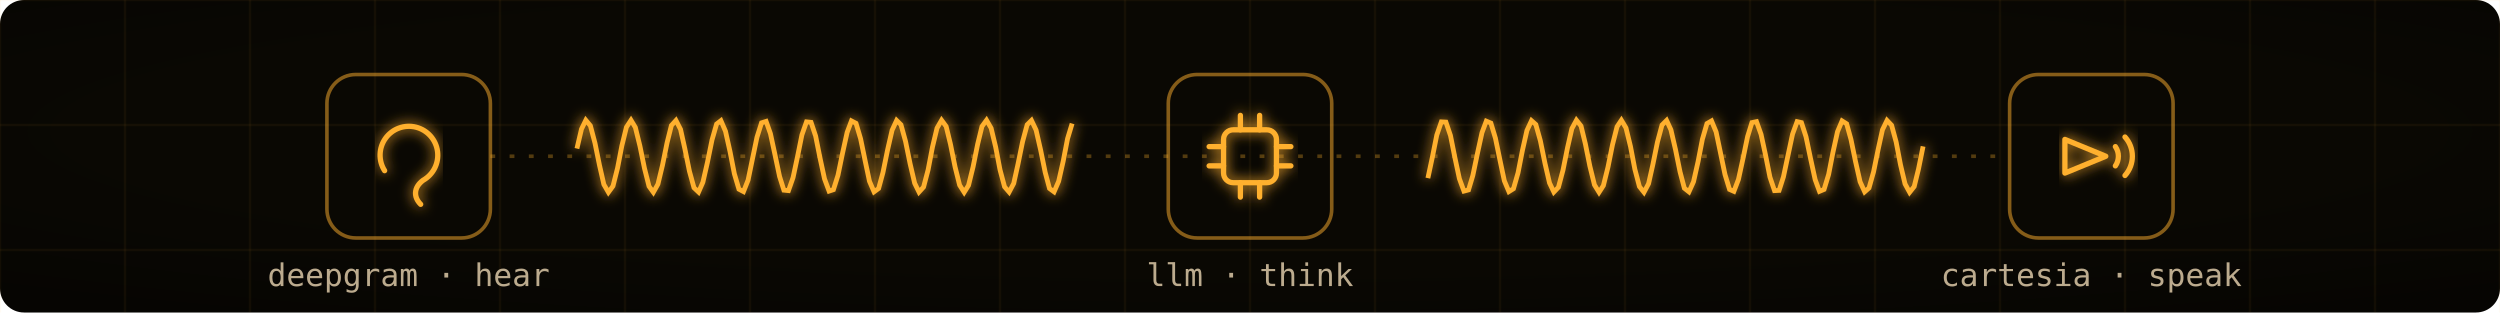
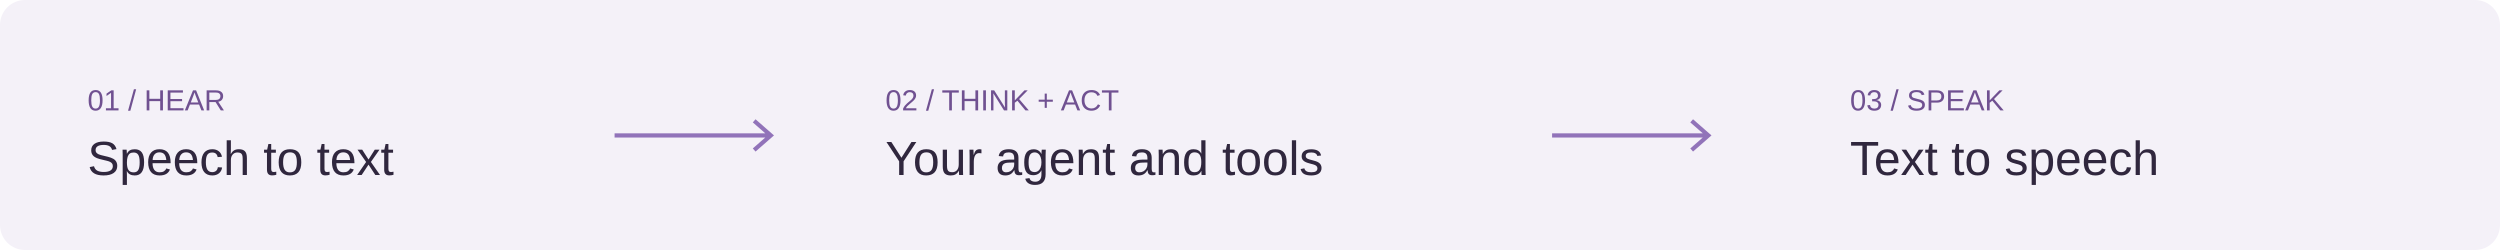
- <svg xmlns="http://www.w3.org/2000/svg" width="1040" height="130" viewBox="0 0 1040 130">
-   <defs>
-     <radialGradient id="vign" cx="50%" cy="42%" r="80%">
-       <stop offset="55%" stop-color="#0a0803" />
-       <stop offset="100%" stop-color="#050402" />
-     </radialGradient>
-     <filter id="glow" x="-8%" y="-60%" width="116%" height="220%">
-       <feGaussianBlur stdDeviation="2.6" result="b" />
-       <feMerge>
-         <feMergeNode in="b" />
-         <feMergeNode in="SourceGraphic" />
-       </feMerge>
-     </filter>
-   </defs>
-   <rect width="1040" height="130" rx="10" fill="url(#vign)" />
-   <g stroke="#ffb02e" stroke-opacity="0.05" stroke-width="1">
-     <line x1="0" y1="0" x2="0" y2="130" />
-     <line x1="52" y1="0" x2="52" y2="130" />
-     <line x1="104" y1="0" x2="104" y2="130" />
-     <line x1="156" y1="0" x2="156" y2="130" />
-     <line x1="208" y1="0" x2="208" y2="130" />
-     <line x1="260" y1="0" x2="260" y2="130" />
-     <line x1="312" y1="0" x2="312" y2="130" />
-     <line x1="364" y1="0" x2="364" y2="130" />
-     <line x1="416" y1="0" x2="416" y2="130" />
-     <line x1="468" y1="0" x2="468" y2="130" />
-     <line x1="520" y1="0" x2="520" y2="130" />
-     <line x1="572" y1="0" x2="572" y2="130" />
-     <line x1="624" y1="0" x2="624" y2="130" />
-     <line x1="676" y1="0" x2="676" y2="130" />
-     <line x1="728" y1="0" x2="728" y2="130" />
-     <line x1="780" y1="0" x2="780" y2="130" />
-     <line x1="832" y1="0" x2="832" y2="130" />
-     <line x1="884" y1="0" x2="884" y2="130" />
-     <line x1="936" y1="0" x2="936" y2="130" />
-     <line x1="988" y1="0" x2="988" y2="130" />
-     <line x1="1040" y1="0" x2="1040" y2="130" />
-     <line x1="0" y1="0" x2="1040" y2="0" />
-     <line x1="0" y1="52" x2="1040" y2="52" />
-     <line x1="0" y1="104" x2="1040" y2="104" />
+ <svg xmlns="http://www.w3.org/2000/svg" viewBox="0 0 1200 120" role="img" aria-labelledby="title">
+   <rect width="1200" height="120" rx="12" fill="#f4f1f8" />
+   <g font-family="Arial,Helvetica,sans-serif" fill="#30273e">
+     <text x="42" y="53" font-size="14" fill="#705191">01 / HEAR</text>
+     <text x="42" y="84" font-size="23">Speech to text</text>
+     <text x="425" y="53" font-size="14" fill="#705191">02 / THINK + ACT</text>
+     <text x="425" y="84" font-size="23">Your agent and tools</text>
+     <text x="888" y="53" font-size="14" fill="#705191">03 / SPEAK</text>
+     <text x="888" y="84" font-size="23">Text to speech</text>
  </g>
-   <line x1="204" y1="65" x2="836" y2="65" stroke="#ffb02e" stroke-opacity="0.3" stroke-width="1.5" stroke-dasharray="2 6" />
-   <path d="M240.0,61.8 L241.9,53.7 L243.7,50.0 L245.6,52.3 L247.5,59.5 L249.4,68.8 L251.2,76.7 L253.1,80.0 L255.0,77.4 L256.9,69.9 L258.7,60.6 L260.6,52.9 L262.5,50.0 L264.3,53.0 L266.2,60.7 L268.1,70.0 L270.0,77.5 L271.8,80.0 L273.7,76.6 L275.6,68.7 L277.5,59.4 L279.3,52.2 L281.2,50.1 L283.1,53.8 L284.9,61.9 L286.8,71.2 L288.7,78.1 L290.6,79.9 L292.4,75.8 L294.3,67.5 L296.2,58.2 L298.1,51.6 L299.9,50.2 L301.8,54.6 L303.7,63.1 L305.5,72.3 L307.4,78.7 L309.3,79.7 L311.2,74.9 L313.0,66.2 L314.9,57.1 L316.8,51.1 L318.7,50.5 L320.5,55.6 L322.4,64.4 L324.3,73.4 L326.1,79.1 L328.0,79.3 L329.9,73.9 L331.8,65.0 L333.6,56.1 L335.5,50.7 L337.4,50.9 L339.3,56.6 L341.1,65.6 L343.0,74.4 L344.9,79.5 L346.7,78.9 L348.6,72.9 L350.5,63.7 L352.4,55.1 L354.2,50.3 L356.1,51.3 L358.0,57.7 L359.9,66.9 L361.7,75.4 L363.6,79.8 L365.5,78.4 L367.3,71.8 L369.2,62.5 L371.1,54.2 L373.0,50.1 L374.8,51.9 L376.7,58.8 L378.6,68.1 L380.5,76.2 L382.3,79.9 L384.2,77.8 L386.1,70.6 L387.9,61.2 L389.8,53.3 L391.7,50.0 L393.6,52.6 L395.4,60.0 L397.3,69.4 L399.2,77.0 L401.1,80.0 L402.9,77.1 L404.8,69.4 L406.7,60.0 L408.5,52.6 L410.4,50.0 L412.3,53.3 L414.2,61.2 L416.0,70.6 L417.9,77.7 L419.8,79.9 L421.7,76.3 L423.5,68.2 L425.4,58.9 L427.3,51.9 L429.1,50.1 L431.0,54.1 L432.9,62.4 L434.8,71.7 L436.6,78.4 L438.5,79.8 L440.4,75.4 L442.3,67.0 L444.1,57.7 L446.0,51.4" fill="none" stroke="#ffb02e" stroke-width="2" filter="url(#glow)" />
-   <path d="M594.0,74.1 L595.9,65.2 L597.7,56.2 L599.6,50.7 L601.5,50.8 L603.4,56.4 L605.2,65.4 L607.1,74.3 L609.0,79.5 L610.9,79.0 L612.7,73.0 L614.6,63.9 L616.5,55.2 L618.3,50.4 L620.2,51.2 L622.1,57.5 L624.0,66.7 L625.8,75.2 L627.7,79.7 L629.6,78.5 L631.5,71.9 L633.3,62.7 L635.2,54.3 L637.1,50.2 L638.9,51.8 L640.8,58.6 L642.7,67.9 L644.6,76.1 L646.4,79.9 L648.3,77.9 L650.2,70.8 L652.1,61.4 L653.9,53.5 L655.8,50.0 L657.7,52.4 L659.5,59.8 L661.4,69.2 L663.3,76.9 L665.2,80.0 L667.0,77.2 L668.9,69.6 L670.8,60.2 L672.7,52.7 L674.5,50.0 L676.4,53.2 L678.3,61.0 L680.1,70.4 L682.0,77.6 L683.9,80.0 L685.8,76.4 L687.6,68.4 L689.5,59.1 L691.4,52.0 L693.3,50.1 L695.1,54.0 L697.0,62.2 L698.9,71.5 L700.7,78.3 L702.6,79.8 L704.5,75.6 L706.4,67.2 L708.2,57.9 L710.1,51.4 L712.0,50.3 L713.9,54.9 L715.7,63.5 L717.6,72.6 L719.5,78.8 L721.3,79.6 L723.2,74.6 L725.1,65.9 L727.0,56.8 L728.8,51.0 L730.7,50.6 L732.6,55.9 L734.5,64.7 L736.3,73.7 L738.2,79.3 L740.1,79.2 L741.9,73.6 L743.8,64.7 L745.7,55.8 L747.6,50.6 L749.4,51.0 L751.3,56.9 L753.2,66.0 L755.1,74.7 L756.9,79.6 L758.8,78.8 L760.7,72.6 L762.5,63.4 L764.4,54.8 L766.3,50.3 L768.2,51.5 L770.0,58.0 L771.9,67.2 L773.8,75.6 L775.7,79.8 L777.5,78.2 L779.4,71.5 L781.3,62.2 L783.1,54.0 L785.0,50.1 L786.9,52.1 L788.8,59.1 L790.6,68.5 L792.5,76.5 L794.4,80.0 L796.3,77.6 L798.1,70.3 L800.0,60.9" fill="none" stroke="#ffb02e" stroke-width="2" filter="url(#glow)" />
-   <g transform="translate(170,65)">
-     <rect x="-34" y="-34" width="68" height="68" rx="12" fill="none" stroke="#ffb02e" stroke-opacity="0.5" stroke-width="1.5" />
-     <g stroke="#ffb02e" stroke-width="2.2" fill="none" stroke-linecap="round" stroke-linejoin="round" filter="url(#glow)">
-       <path d="M-10 6 a12 12 0 1 1 16 4 c-4 3 -4 7 -1 10" />
-     </g>
-     <text x="0" y="54" font-family="ui-monospace, 'SF Mono', 'JetBrains Mono', Menlo, Consolas, monospace" font-size="13" fill="#bcab8e" text-anchor="middle">deepgram · hear</text>
-   </g>
-   <g transform="translate(520,65)">
-     <rect x="-34" y="-34" width="68" height="68" rx="12" fill="none" stroke="#ffb02e" stroke-opacity="0.5" stroke-width="1.5" />
-     <g stroke="#ffb02e" stroke-width="2.2" fill="none" stroke-linecap="round" stroke-linejoin="round" filter="url(#glow)">
-       <rect x="-11" y="-11" width="22" height="22" rx="4" />
-       <path d="M-11 -4h-6 M-11 4h-6 M11 -4h6 M11 4h6 M-4 -11v-6 M4 -11v-6 M-4 11v6 M4 11v6" />
-     </g>
-     <text x="0" y="54" font-family="ui-monospace, 'SF Mono', 'JetBrains Mono', Menlo, Consolas, monospace" font-size="13" fill="#bcab8e" text-anchor="middle">llm · think</text>
-   </g>
-   <g transform="translate(870,65)">
-     <rect x="-34" y="-34" width="68" height="68" rx="12" fill="none" stroke="#ffb02e" stroke-opacity="0.5" stroke-width="1.5" />
-     <g stroke="#ffb02e" stroke-width="2.2" fill="none" stroke-linecap="round" stroke-linejoin="round" filter="url(#glow)">
-       <path d="M-11 -7 l17 7 l-17 7 z" />
-       <path d="M10 -4 a7 7 0 0 1 0 8 M14 -8 a12 12 0 0 1 0 16" />
-     </g>
-     <text x="0" y="54" font-family="ui-monospace, 'SF Mono', 'JetBrains Mono', Menlo, Consolas, monospace" font-size="13" fill="#bcab8e" text-anchor="middle">cartesia · speak</text>
+   <g fill="none" stroke="#9173b9" stroke-width="2">
+     <path d="M295 65h75m-8-7 8 7-8 7M745 65h75m-8-7 8 7-8 7" />
  </g>
</svg>
